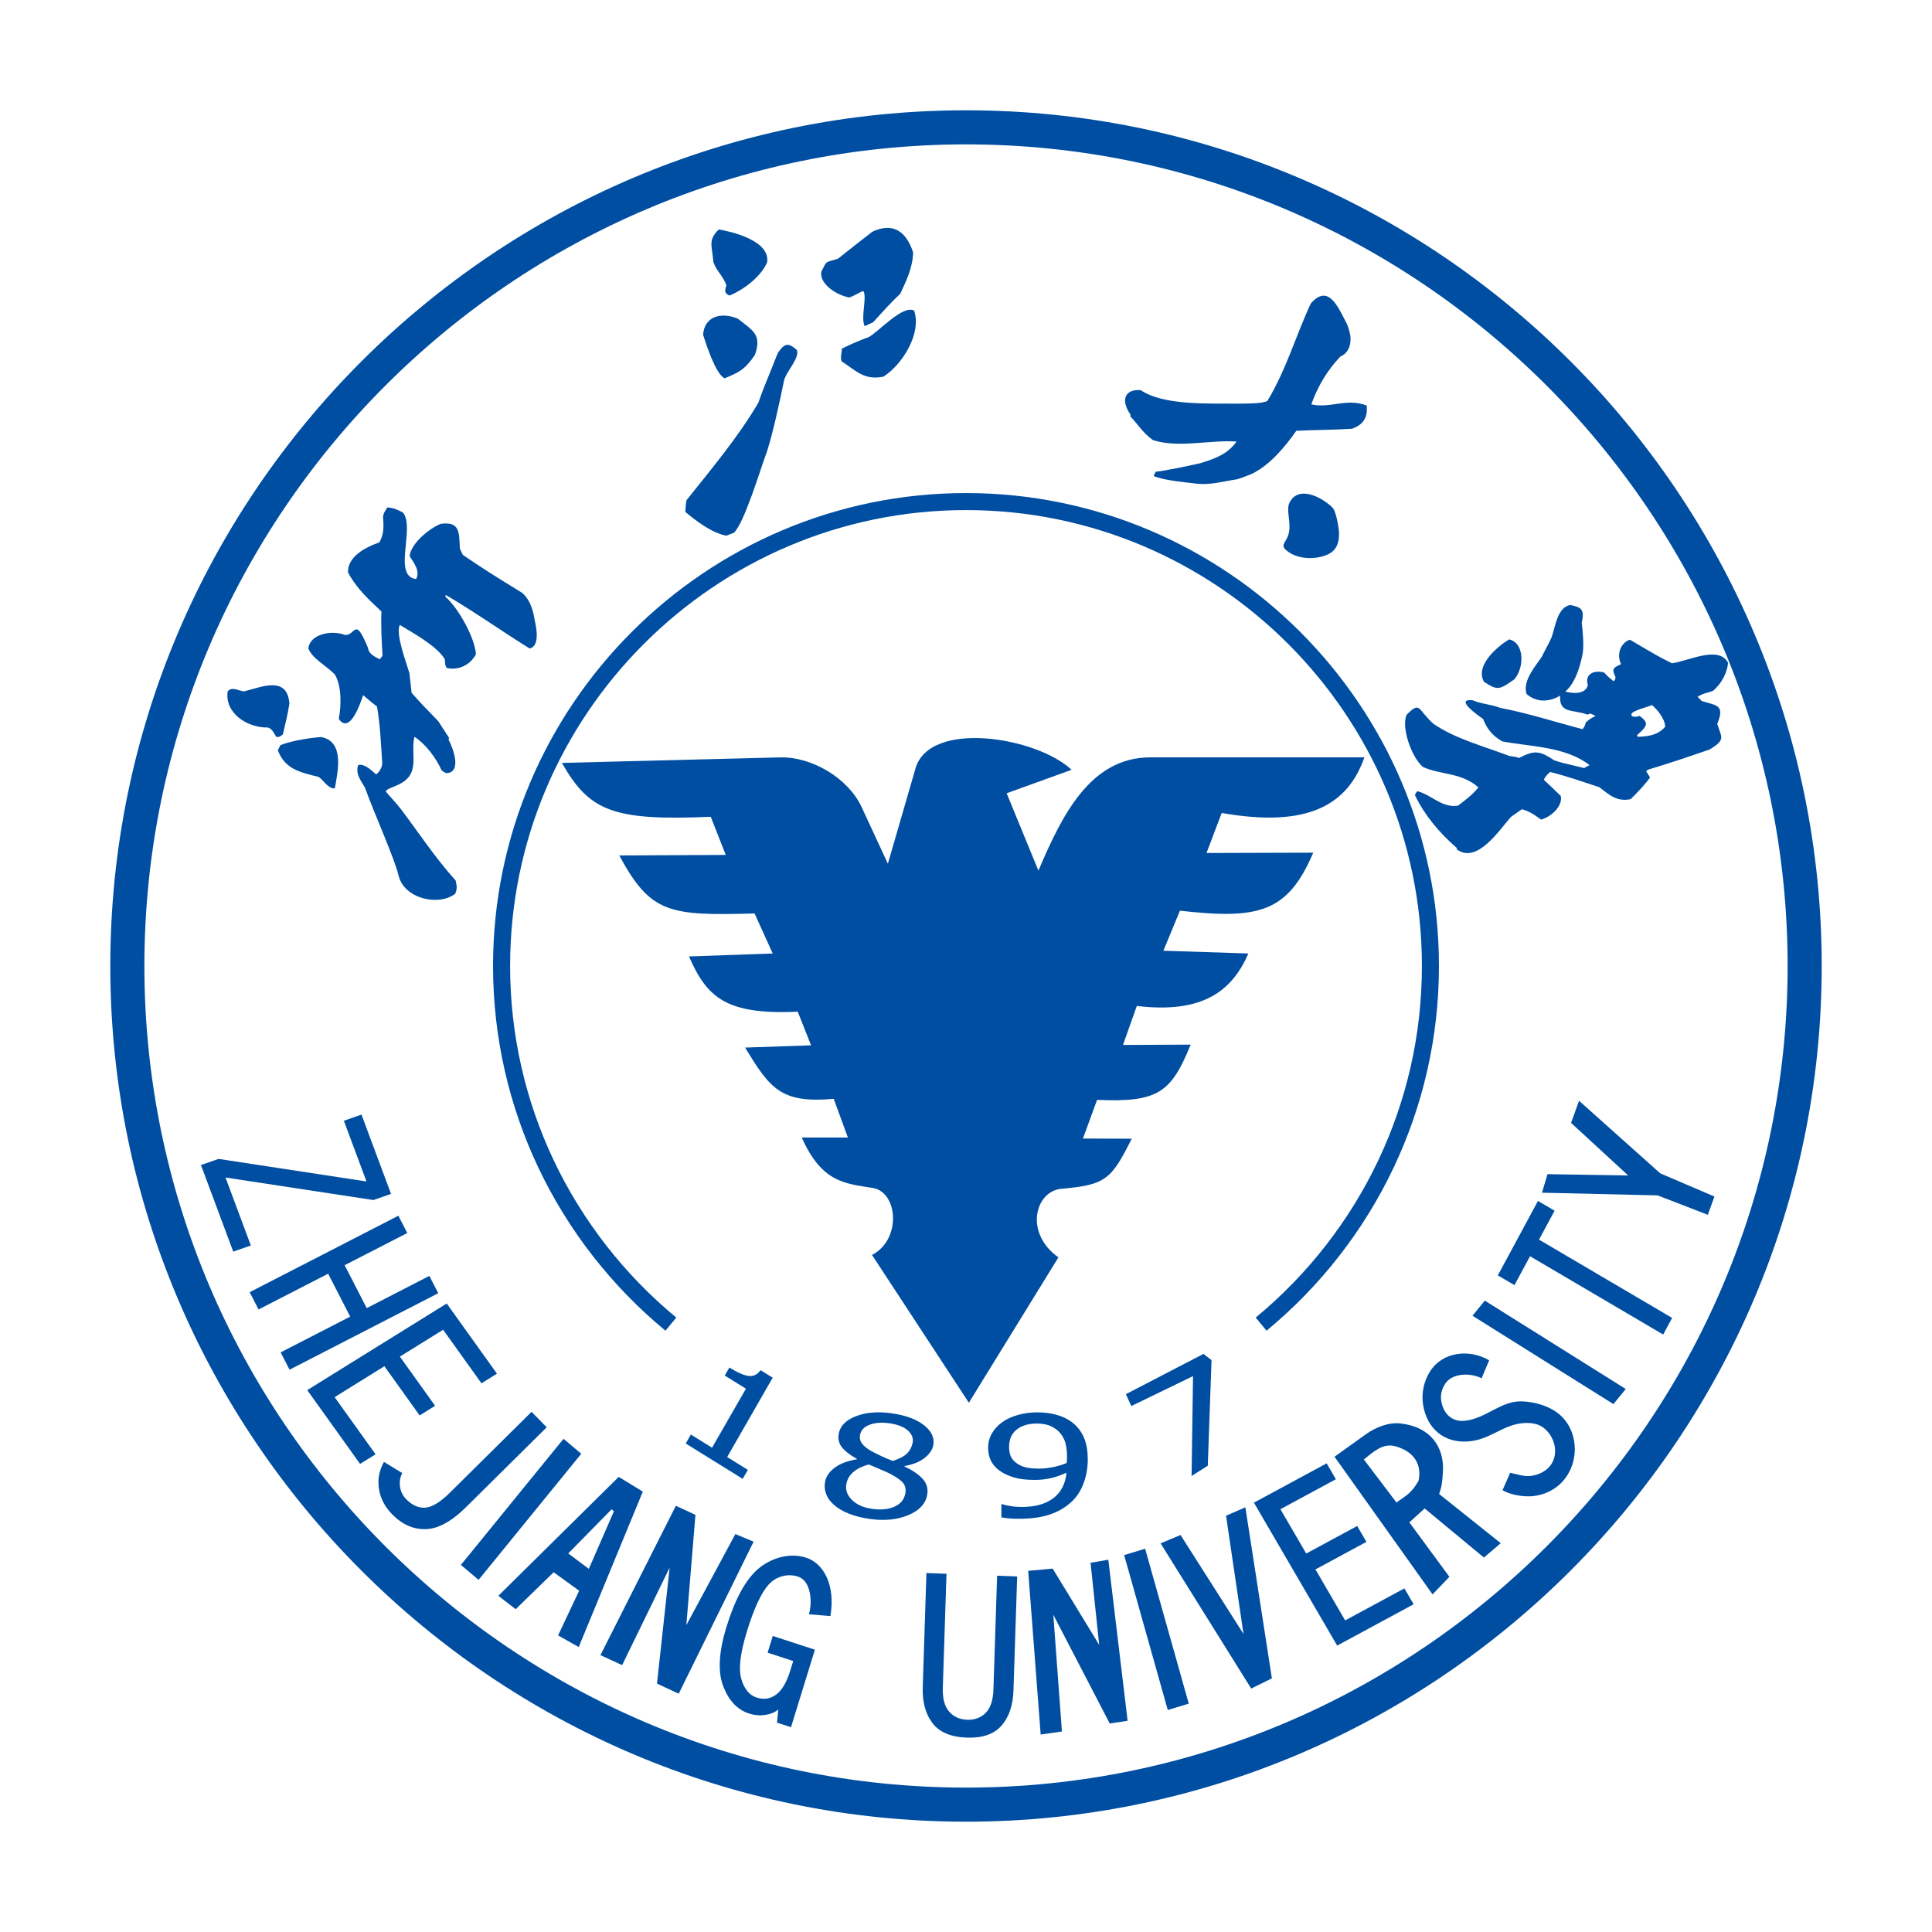
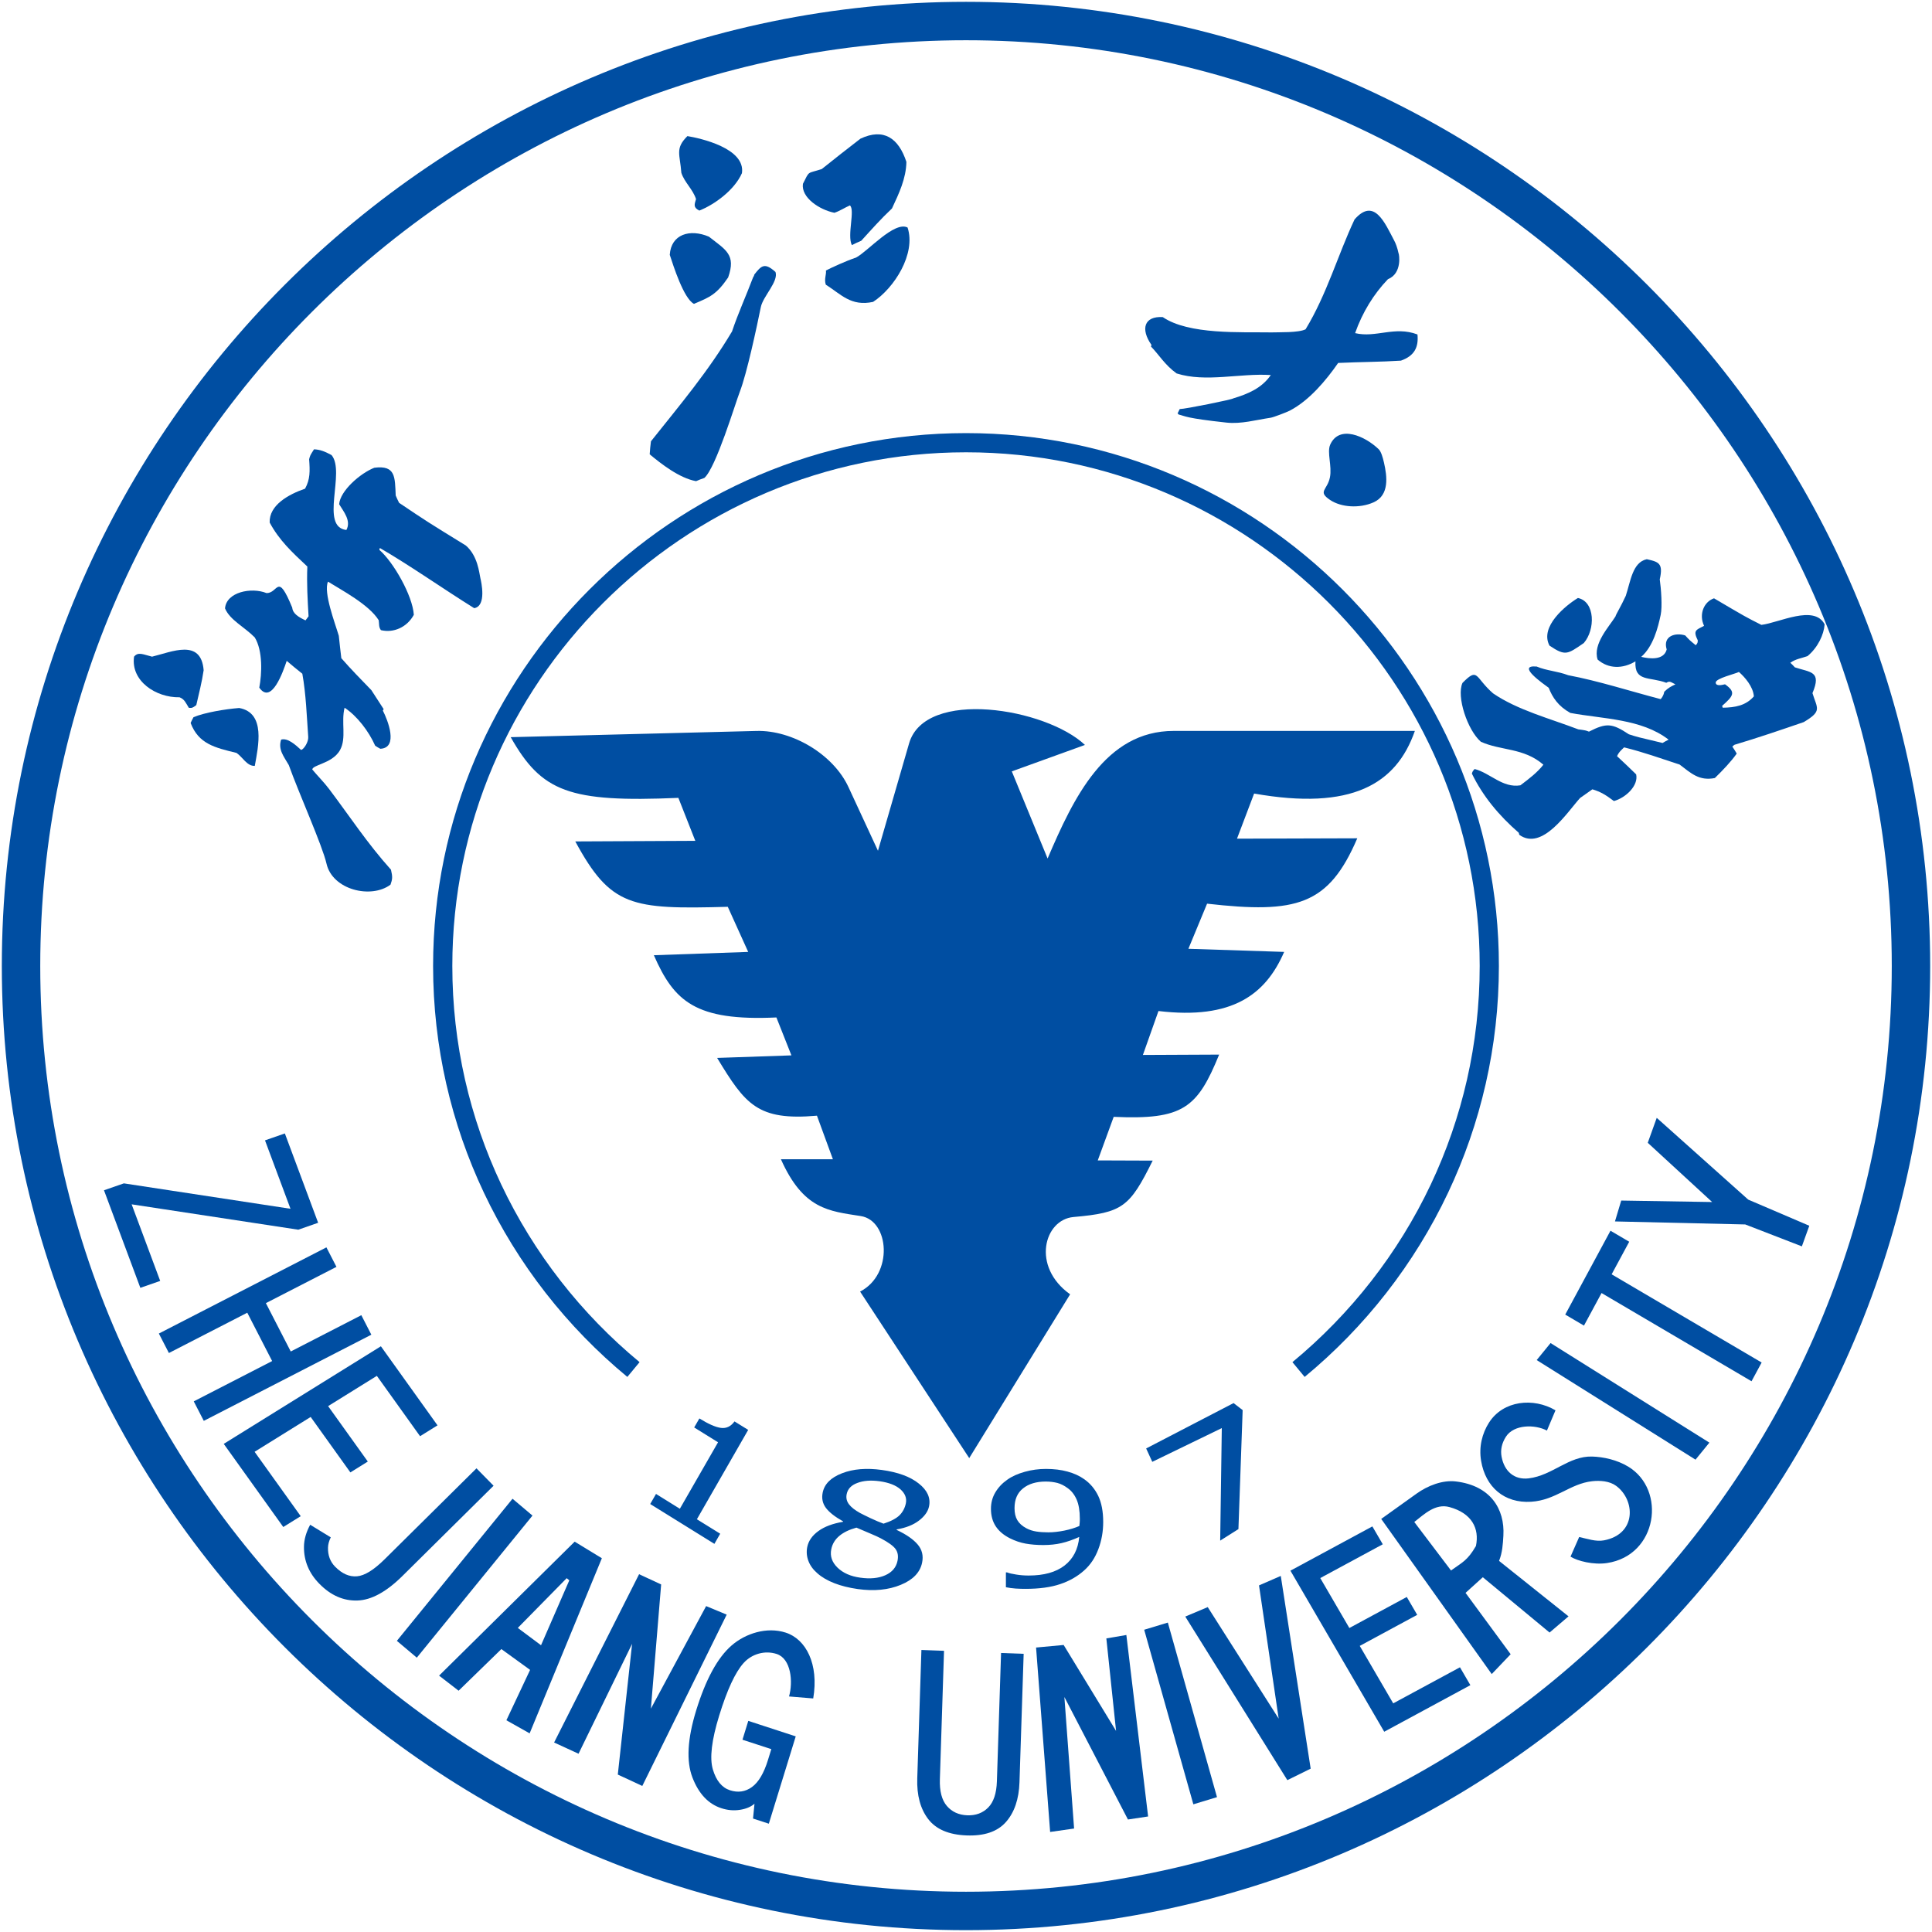
- <svg xmlns="http://www.w3.org/2000/svg" width="300" height="300" viewBox="0 0 160 160">
+ <svg xmlns="http://www.w3.org/2000/svg" width="300" height="300" viewBox="9 9 142 142">
  <path fill="#004EA2" d="M80,9.134c39.032,0,70.866,31.834,70.866,70.865c0,39.032-31.834,70.866-70.866,70.866     c-39.031,0-70.866-31.834-70.866-70.866C9.134,40.968,40.969,9.134,80,9.134L80,9.134z M80,11.958     c-37.476,0-68.042,30.565-68.042,68.041c0,37.477,30.566,68.042,68.042,68.042c37.477,0,68.043-30.565,68.043-68.042     C148.043,42.523,117.477,11.958,80,11.958L80,11.958z" />
  <path fill="#004EA2" d="M55.109,110.202c-4.437-3.664-8.059-8.286-10.545-13.545c-2.393-5.062-3.732-10.711-3.732-16.658     c0-21.571,17.595-39.166,39.168-39.166c21.572,0,39.167,17.595,39.167,39.166c0,5.947-1.34,11.597-3.732,16.658     c-2.485,5.259-6.107,9.881-10.545,13.545l-0.898-1.086c4.28-3.536,7.774-7.993,10.17-13.06     c2.304-4.875,3.594-10.319,3.594-16.058c0-20.794-16.96-37.755-37.755-37.755c-20.796,0-37.756,16.961-37.756,37.755     c0,5.738,1.29,11.183,3.594,16.058c2.395,5.066,5.889,9.523,10.169,13.06L55.109,110.202L55.109,110.202z" />
  <path fill-rule="evenodd" clip-rule="evenodd" fill="#004EA2" d="M80.237,116.169l-8.021-12.239     c2.463-1.268,2.158-5.222,0.048-5.551c-2.349-0.368-4.219-0.481-5.867-4.174h3.821l-1.173-3.203     c-4.372,0.384-5.264-0.831-7.337-4.246l5.461-0.187l-1.104-2.787c-5.951,0.276-7.521-1.183-9.007-4.574l6.934-0.243l-1.501-3.316     c-7.101,0.198-8.604-0.003-11.208-4.805l8.821-0.043l-1.244-3.159c-8.04,0.347-10.048-0.44-12.324-4.461l18.072-0.457     c2.634-0.067,5.641,1.728,6.749,4.117l2.173,4.689l2.287-7.892c1.179-4.066,10.065-2.592,12.925,0.114l-5.375,1.944l2.63,6.404     c1.906-4.46,4.241-9.378,9.265-9.378h17.729c-1.364,3.917-4.657,5.87-11.815,4.603l-1.258,3.316l8.841-0.027     c-2.116,4.933-4.464,5.553-11.04,4.805l-1.373,3.316l7.038,0.229c-1.354,3.126-3.805,4.995-9.238,4.345l-1.144,3.229l5.604-0.026     c-1.606,3.928-2.643,4.805-7.751,4.575l-1.171,3.202l4.037,0.015c-1.697,3.419-2.2,3.825-5.822,4.146     c-2.153,0.191-3.113,3.638-0.246,5.681L80.237,116.169L80.237,116.169z" />
  <polygon fill-rule="evenodd" clip-rule="evenodd" fill="#004EA2" points="19.315,103.654 16.643,96.484 18.103,95.976      30.351,97.844 28.477,92.815 29.937,92.307 32.383,98.873 30.924,99.382 18.676,97.517 20.774,103.146 19.315,103.654 " />
  <polygon fill-rule="evenodd" clip-rule="evenodd" fill="#004EA2" points="23.979,113.432 23.241,111.999 29.002,109.036      27.175,105.483 21.414,108.445 20.676,107.014 32.991,100.68 33.729,102.113 28.542,104.779 30.37,108.333 35.557,105.665      36.293,107.099 23.979,113.432 " />
  <polygon fill-rule="evenodd" clip-rule="evenodd" fill="#004EA2" points="29.82,121.233 25.445,115.123 36.995,107.95      41.157,113.762 39.874,114.559 36.698,110.124 33.116,112.349 36.034,116.423 34.752,117.22 31.834,113.145 27.713,115.705      31.103,120.438 29.82,121.233 " />
  <polygon fill-rule="evenodd" clip-rule="evenodd" fill="#004EA2" points="39.635,130.837 38.169,129.6 46.67,119.156      48.137,120.394 39.635,130.837 " />
  <path fill-rule="evenodd" clip-rule="evenodd" fill="#004EA2" d="M46.219,135.438l1.742-3.703l-2.111-1.529l-3.143,3.06     l-1.435-1.109l9.965-9.847l1.999,1.219l-5.308,12.871L46.219,135.438L46.219,135.438z M48.765,129.924l2.078-4.772l-0.192-0.157     l-3.593,3.655L48.765,129.924L48.765,129.924z" />
  <polygon fill-rule="evenodd" clip-rule="evenodd" fill="#004EA2" points="56.208,140.266 54.408,139.429 55.458,129.82      51.522,137.898 49.726,137.072 55.972,124.703 57.594,125.455 56.84,134.584 60.9,127.046 62.411,127.674 56.208,140.266 " />
  <path fill-rule="evenodd" clip-rule="evenodd" fill="#004EA2" d="M65.508,143.04l-1.161-0.379l0.107-1.088     c-0.271,0.233-0.632,0.382-1.08,0.449c-0.449,0.069-0.898,0.028-1.354-0.12c-0.96-0.312-1.669-1.065-2.127-2.259     c-0.46-1.194-0.369-2.837,0.275-4.929c0.705-2.284,1.571-3.875,2.601-4.771c1.028-0.893,2.592-1.392,3.975-0.949     c1.489,0.475,2.455,2.306,2.027,4.84l-1.778-0.146c0.307-1.085,0.151-2.778-0.909-3.123c-0.859-0.279-1.822-0.015-2.434,0.669     c-0.613,0.685-1.209,1.974-1.794,3.872c-0.554,1.799-0.708,3.112-0.463,3.942c0.245,0.83,0.667,1.341,1.258,1.534     c0.593,0.193,1.131,0.115,1.616-0.237c0.483-0.349,0.877-1.013,1.176-1.983l0.248-0.803l-2.12-0.691l0.427-1.385l3.488,1.138     L65.508,143.04L65.508,143.04z" />
  <path fill-rule="evenodd" clip-rule="evenodd" fill="#004EA2" d="M83.931,139.989c-0.04,1.247-0.374,2.224-0.998,2.93     c-0.625,0.706-1.589,1.032-2.89,0.983c-1.3-0.049-2.241-0.447-2.818-1.198c-0.577-0.752-0.848-1.751-0.807-2.998l0.305-9.435     l1.662,0.062l-0.305,9.435c-0.029,0.884,0.144,1.541,0.516,1.971c0.372,0.431,0.871,0.659,1.496,0.684     c0.626,0.022,1.138-0.168,1.537-0.569c0.398-0.401,0.613-1.042,0.642-1.927l0.306-9.435l1.661,0.062L83.931,139.989     L83.931,139.989z" />
  <polygon fill-rule="evenodd" clip-rule="evenodd" fill="#004EA2" points="93.385,142.508 91.903,142.732 87.231,133.728      87.945,143.395 86.184,143.647 85.15,130.092 87.177,129.904 91.03,136.22 90.315,129.422 91.786,129.17 93.385,142.508 " />
  <polygon fill-rule="evenodd" clip-rule="evenodd" fill="#004EA2" points="98.448,141.088 96.71,141.615 93.097,128.785      94.835,128.258 98.448,141.088 " />
  <polygon fill-rule="evenodd" clip-rule="evenodd" fill="#004EA2" points="103.136,124.829 105.333,138.994 103.619,139.839      96.116,127.816 97.767,127.121 102.982,135.319 101.536,125.525 103.136,124.829 " />
  <polygon fill-rule="evenodd" clip-rule="evenodd" fill="#004EA2" points="117.071,132.858 110.739,136.281 103.845,124.443      109.867,121.189 110.633,122.503 106.038,124.986 108.176,128.657 112.397,126.376 113.163,127.69 108.94,129.972 111.4,134.195      116.306,131.544 117.071,132.858 " />
  <path fill-rule="evenodd" clip-rule="evenodd" fill="#004EA2" d="M124.285,127.8l-1.393,1.19l-4.907-4.065l-1.269,1.149     l3.316,4.51l-1.392,1.458l-8.122-11.402l2.589-1.854c0.828-0.594,1.916-1.018,2.896-0.901c2.529,0.301,3.61,2.005,3.494,3.986     c-0.036,0.625-0.072,1.234-0.317,1.854L124.285,127.8L124.285,127.8z M115.533,119.768c-1.031-0.281-1.843,0.516-2.585,1.096     l2.699,3.564c0.825-0.594,1.209-0.723,1.833-1.799C117.75,121.335,117.172,120.216,115.533,119.768L115.533,119.768z" />
  <path fill-rule="evenodd" clip-rule="evenodd" fill="#004EA2" d="M128.666,116.791c2.831,1.701,2.171,6.527-1.55,7.091     c-1.001,0.151-2.178-0.151-2.684-0.471l0.636-1.444c0.613,0.137,1.234,0.358,1.822,0.247c2.411-0.459,2.305-2.964,0.899-4.002     c-0.49-0.362-1.191-0.408-1.771-0.344c-1.627,0.182-2.669,1.396-4.479,1.509c-1.979,0.125-3.357-1.082-3.68-3.008     c-0.171-1.021,0.073-2.011,0.58-2.806c1.047-1.639,3.269-1.861,4.888-0.906l-0.63,1.489c-0.875-0.465-2.429-0.463-3.014,0.452     c-0.305,0.479-0.411,0.969-0.319,1.468c0.203,1.087,0.946,1.718,1.993,1.592c1.757-0.214,2.945-1.659,4.674-1.603     C126.855,116.083,127.832,116.29,128.666,116.791L128.666,116.791z" />
  <polygon fill-rule="evenodd" clip-rule="evenodd" fill="#004EA2" points="134.638,115.032 133.618,116.283 121.945,108.964      122.965,107.713 134.638,115.032 " />
  <polygon fill-rule="evenodd" clip-rule="evenodd" fill="#004EA2" points="128.746,100.267 127.454,102.661 138.479,109.144      137.736,110.521 126.712,104.037 125.42,106.431 124.043,105.621 127.369,99.457 128.746,100.267 " />
  <polygon fill-rule="evenodd" clip-rule="evenodd" fill="#004EA2" points="130.768,91.16 137.492,97.17 141.982,99.092      141.435,100.606 137.275,98.996 127.698,98.774 128.158,97.24 134.841,97.348 130.109,92.994 130.768,91.16 " />
  <path fill-rule="evenodd" clip-rule="evenodd" fill="#004EA2" d="M38.605,124.806c-1.189,1.184-2.3,1.796-3.33,1.83     c-1.03,0.035-1.962-0.374-2.801-1.229c-0.764-0.777-1.142-1.683-1.133-2.719c0.004-0.525,0.157-1.065,0.456-1.62l1.514,0.925     c-0.129,0.263-0.197,0.513-0.203,0.752c-0.015,0.564,0.159,1.034,0.522,1.405c0.511,0.52,1.047,0.754,1.608,0.707     c0.562-0.047,1.245-0.47,2.052-1.272l6.731-6.664l1.256,1.279L38.605,124.806L38.605,124.806z" />
  <path fill-rule="evenodd" clip-rule="evenodd" fill="#004EA2" d="M61.508,122.472l-4.719-2.928l0.428-0.741l1.752,1.089     l2.807-4.886l-1.754-1.089l0.382-0.663c0.664,0.411,1.192,0.645,1.588,0.695c0.393,0.05,0.725-0.105,0.993-0.476l1.006,0.622     l-3.77,6.569l1.713,1.062L61.508,122.472L61.508,122.472z M75.58,119.489c0.075-0.375-0.055-0.714-0.392-1.021     c-0.341-0.302-0.855-0.503-1.546-0.599c-0.634-0.087-1.171-0.046-1.62,0.123c-0.451,0.165-0.714,0.439-0.792,0.823     c-0.057,0.279,0,0.526,0.167,0.746c0.165,0.22,0.439,0.435,0.819,0.645c0.169,0.087,0.423,0.216,0.771,0.38     c0.345,0.16,0.661,0.298,0.952,0.402c0.556-0.178,0.949-0.393,1.185-0.626C75.358,120.12,75.511,119.828,75.58,119.489     L75.58,119.489z M74.967,123.716c0.071-0.348,0.021-0.631-0.144-0.864c-0.171-0.233-0.531-0.494-1.086-0.787     c-0.183-0.096-0.43-0.21-0.739-0.338c-0.311-0.129-0.661-0.279-1.05-0.448c-0.521,0.142-0.942,0.343-1.258,0.608     c-0.318,0.265-0.515,0.595-0.592,0.979c-0.103,0.508,0.05,0.951,0.455,1.35c0.405,0.394,0.965,0.646,1.679,0.741     c0.73,0.105,1.343,0.041,1.839-0.179C74.571,124.554,74.869,124.201,74.967,123.716L74.967,123.716z M72.042,125.793     c-0.643-0.092-1.217-0.233-1.72-0.43c-0.503-0.197-0.915-0.435-1.24-0.723c-0.318-0.274-0.54-0.577-0.666-0.915     c-0.126-0.334-0.153-0.673-0.085-1.021c0.094-0.453,0.364-0.842,0.817-1.171c0.45-0.329,1.054-0.554,1.813-0.682l0.007-0.032     c-0.59-0.329-1.008-0.654-1.26-0.983c-0.247-0.329-0.329-0.705-0.242-1.13c0.128-0.636,0.604-1.107,1.423-1.423     c0.823-0.32,1.8-0.398,2.93-0.242c1.181,0.164,2.084,0.494,2.711,0.997c0.629,0.494,0.88,1.057,0.755,1.674     c-0.076,0.376-0.32,0.724-0.734,1.043c-0.417,0.32-0.963,0.54-1.645,0.654l-0.005,0.037c0.707,0.334,1.224,0.69,1.546,1.07     c0.325,0.38,0.432,0.828,0.327,1.336c-0.146,0.718-0.668,1.263-1.571,1.633C74.301,125.857,73.247,125.963,72.042,125.793     L72.042,125.793z M88.366,120.619c0-0.576-0.08-1.048-0.237-1.409c-0.16-0.361-0.38-0.641-0.661-0.837     c-0.247-0.184-0.501-0.312-0.757-0.38c-0.257-0.064-0.538-0.101-0.847-0.101c-0.7,0-1.258,0.169-1.672,0.503     c-0.419,0.334-0.625,0.814-0.625,1.45c0,0.361,0.066,0.649,0.204,0.883c0.137,0.233,0.358,0.435,0.67,0.6     c0.213,0.114,0.46,0.196,0.732,0.238c0.271,0.041,0.566,0.06,0.878,0.06c0.363,0,0.76-0.046,1.178-0.129     c0.424-0.087,0.789-0.201,1.103-0.338c0.007-0.06,0.017-0.133,0.023-0.229C88.364,120.839,88.366,120.738,88.366,120.619     L88.366,120.619z M81.834,119.892c0-0.439,0.107-0.837,0.317-1.194c0.216-0.365,0.506-0.677,0.879-0.938     c0.35-0.252,0.782-0.443,1.295-0.586c0.51-0.142,1.024-0.21,1.551-0.21c0.585,0,1.116,0.064,1.59,0.196     c0.476,0.129,0.887,0.32,1.234,0.567c0.439,0.312,0.778,0.719,1.021,1.222c0.24,0.508,0.363,1.144,0.363,1.917     c0,0.7-0.118,1.368-0.356,1.994c-0.235,0.632-0.581,1.153-1.043,1.564c-0.489,0.439-1.077,0.778-1.764,1.007     c-0.688,0.233-1.535,0.348-2.544,0.348c-0.226,0-0.469-0.005-0.725-0.022c-0.256-0.019-0.496-0.051-0.719-0.097v-1.089h0.087     c0.143,0.056,0.364,0.11,0.668,0.156c0.3,0.05,0.608,0.073,0.92,0.073c1.116,0,1.994-0.243,2.631-0.732     c0.638-0.494,0.999-1.194,1.084-2.104c-0.455,0.206-0.888,0.357-1.3,0.453c-0.416,0.096-0.864,0.142-1.347,0.142     c-0.474,0-0.901-0.036-1.29-0.105c-0.387-0.068-0.778-0.201-1.169-0.397c-0.458-0.233-0.801-0.526-1.034-0.879     C81.95,120.82,81.834,120.395,81.834,119.892L81.834,119.892z M100.334,112.641l-0.311,8.747l-1.341,0.847l0.119-8.271     l-5.11,2.479l-0.45-0.983l6.425-3.335L100.334,112.641L100.334,112.641z" />
  <path fill-rule="evenodd" clip-rule="evenodd" fill="#004EA2" d="M106.759,45.746c-0.944-0.634-0.2-0.715-0.01-1.664      c0.163-0.815-0.229-1.838,0.017-2.394c0.665-1.499,2.58-0.625,3.568,0.332c0.176,0.17,0.297,0.589,0.389,0.99      c0.228,0.998,0.414,2.388-0.771,2.913C108.93,46.377,107.58,46.298,106.759,45.746L106.759,45.746z" />
  <path fill-rule="evenodd" clip-rule="evenodd" fill="#004EA2" d="M95.636,39.468c-0.028-0.027-0.057-0.055-0.085-0.082      c0.054-0.112,0.107-0.225,0.156-0.32c0.371,0.006,3.915-0.709,3.94-0.787c1.08-0.323,2.103-0.757,2.756-1.714      c-2.279-0.147-4.773,0.561-6.922-0.117c-0.873-0.626-1.325-1.415-1.886-1.979c0.017-0.05,0.026-0.084,0.037-0.117      c-0.814-1.161-0.546-2.129,0.83-2.046c1.914,1.306,5.729,1.089,8.007,1.125c0.522-0.02,1.982,0.035,2.49-0.229      c1.572-2.586,2.378-5.488,3.6-8.074c1.443-1.648,2.222,0.249,2.92,1.567c0.089,0.168,0.22,0.476,0.315,0.931      c0.034,0.011,0.297,1.459-0.782,1.894c-1.046,1.092-1.876,2.436-2.413,3.964c1.525,0.37,2.902-0.542,4.583,0.099      c0.093,0.934-0.22,1.573-1.217,1.924c-1.451,0.096-2.981,0.092-4.611,0.169c-0.882,1.271-2.123,2.763-3.562,3.508      c-0.21,0.109-1.188,0.487-1.4,0.519c-1.103,0.163-2.16,0.476-3.251,0.357C96.132,39.732,96.149,39.593,95.636,39.468      L95.636,39.468z" />
  <path fill-rule="evenodd" clip-rule="evenodd" fill="#004EA2" d="M60.162,44.365c-1.241-0.223-2.595-1.296-3.41-1.973      c0.023-0.323,0.047-0.646,0.093-0.957c2.097-2.636,4.206-5.127,5.959-8.076c0.428-1.289,1.062-2.684,1.546-3.974      c0.028-0.027,0.095-0.161,0.084-0.194c0.532-0.694,0.777-0.904,1.565-0.2c0.231,0.702-0.917,1.785-1.079,2.578      c-0.282,1.39-1.026,4.891-1.544,6.223c-0.331,0.85-1.746,5.571-2.606,6.336C60.552,44.199,60.356,44.282,60.162,44.365      L60.162,44.365z" />
  <path fill-rule="evenodd" clip-rule="evenodd" fill="#004EA2" d="M73.17,31.189c-1.626,0.351-2.352-0.56-3.474-1.266      c-0.138-0.418,0.053-0.74,0.009-1.041c0.379-0.198,1.489-0.712,2.208-0.948c0.87-0.453,2.815-2.706,3.793-2.212      C76.339,27.646,74.727,30.177,73.17,31.189L73.17,31.189z" />
  <path fill-rule="evenodd" clip-rule="evenodd" fill="#004EA2" d="M60.006,31.334c-0.756-0.382-1.525-2.833-1.779-3.603      c0.095-1.514,1.477-1.932,2.877-1.336c1.249,0.979,2.01,1.321,1.413,3C61.667,30.639,61.193,30.832,60.006,31.334L60.006,31.334      z" />
  <path fill-rule="evenodd" clip-rule="evenodd" fill="#004EA2" d="M71.611,27.015c-0.365-0.714,0.255-2.604-0.145-2.917      c-0.374,0.16-0.736,0.409-1.138,0.541c-1.09-0.216-2.461-1.117-2.313-2.13c0.505-1,0.281-0.723,1.385-1.085      c0.938-0.754,1.881-1.49,2.842-2.232c1.717-0.807,2.805-0.034,3.377,1.705c-0.021,1.229-0.549,2.33-1.06,3.425      c-0.821,0.771-1.537,1.58-2.258,2.373C72.057,26.794,71.834,26.904,71.611,27.015L71.611,27.015z" />
  <path fill-rule="evenodd" clip-rule="evenodd" fill="#004EA2" d="M60.399,24.478c-0.467-0.235-0.354-0.457-0.242-0.847      c-0.242-0.735-0.847-1.222-1.078-1.925c-0.101-1.375-0.477-1.788,0.445-2.703c0.94,0.154,4.277,0.891,4.008,2.721      C62.993,22.957,61.531,24.031,60.399,24.478L60.399,24.478z" />
  <path fill-rule="evenodd" clip-rule="evenodd" fill="#004EA2" d="M37.702,74.021c-1.424,1.067-4.26,0.388-4.702-1.536      c-0.312-1.359-2.037-5.187-2.774-7.253c-0.371-0.644-0.802-1.14-0.563-1.871c0.478-0.141,1.042,0.368,1.469,0.761      c0.215-0.062,0.548-0.596,0.522-0.958c-0.107-1.507-0.163-3.156-0.433-4.646c-0.391-0.313-0.781-0.627-1.148-0.947      c-0.255,0.764-1.117,3.261-2.016,1.969c0.194-1.018,0.27-2.7-0.333-3.69c-0.76-0.775-1.829-1.278-2.185-2.134      c0.099-1.209,1.938-1.569,3.042-1.128c0.881,0.039,0.797-1.61,1.899,1.076c0.039,0.442,0.479,0.702,0.975,0.933      c0.074-0.1,0.149-0.2,0.224-0.3c-0.069-1.16-0.142-2.423-0.09-3.657c-1.128-1.057-2.074-1.934-2.768-3.234      c-0.049-1.27,1.365-2.062,2.602-2.49c0.379-0.695,0.361-1.287,0.298-2.163c0.073-0.281,0.073-0.281,0.357-0.728      c0.433,0.015,0.798,0.154,1.292,0.424c1.042,1.25-0.889,5.27,1.088,5.505c0.371-0.68-0.204-1.354-0.531-1.894      c0.074-0.981,1.538-2.269,2.584-2.681c1.575-0.203,1.512,0.685,1.573,2.041c0.081,0.185,0.16,0.368,0.249,0.537      c2.054,1.381,2.054,1.381,4.905,3.137c0.886,0.763,0.982,2.027,1.072,2.409c0.057,0.242,0.47,2.041-0.457,2.197      c-2.335-1.454-4.663-3.104-6.931-4.422c-0.025,0.046-0.035,0.101-0.037,0.14c1.024,0.88,2.44,3.356,2.531,4.77      c-0.506,0.927-1.497,1.349-2.419,1.127c-0.173-0.235-0.118-0.445-0.163-0.73c-0.715-1.152-2.71-2.2-3.727-2.835      c-0.351,0.791,0.521,3.051,0.795,3.982c0.059,0.554,0.118,1.106,0.185,1.645c0.704,0.806,1.426,1.54,2.208,2.348      c0.291,0.459,0.597,0.927,0.903,1.395c-0.025,0.047-0.042,0.077-0.059,0.108c0.361,0.698,1.17,2.743-0.187,2.806      c-0.139-0.076-0.263-0.144-0.378-0.227c-0.466-1.057-1.332-2.189-2.248-2.79c-0.267,1.078,0.154,2.221-0.332,3.107      c-0.297,0.543-0.881,0.815-1.296,0.988c-0.44,0.184-0.719,0.279-0.748,0.443c0.4,0.479,0.858,0.932,1.24,1.438      c1.52,2.013,2.811,3.999,4.546,5.928C37.864,73.467,37.843,73.616,37.702,74.021L37.702,74.021z" />
  <path fill-rule="evenodd" clip-rule="evenodd" fill="#004EA2" d="M27.727,65.292c-0.576,0.026-0.89-0.646-1.344-0.954      c-1.593-0.388-2.788-0.659-3.372-2.199c0.061-0.148,0.136-0.287,0.212-0.426c0.808-0.342,2.329-0.595,3.356-0.676      C28.551,61.391,27.982,63.867,27.727,65.292L27.727,65.292z" />
  <path fill-rule="evenodd" clip-rule="evenodd" fill="#004EA2" d="M23.428,60.822c-0.325,0.264-0.394,0.206-0.551,0.2      c-0.223-0.362-0.316-0.633-0.681-0.772c-1.742,0.032-3.596-1.199-3.343-2.986c0.305-0.375,0.651-0.166,1.323,0      c1.454-0.35,3.605-1.353,3.792,0.998C23.842,59.124,23.615,60.002,23.428,60.822L23.428,60.822z" />
  <path fill-rule="evenodd" clip-rule="evenodd" fill="#004EA2" d="M122.887,56.453c-0.746-1.395,1.203-2.966,2.089-3.502      c1.279,0.272,1.285,2.331,0.431,3.313C124.204,57.085,124.065,57.244,122.887,56.453L122.887,56.453z" />
  <path fill-rule="evenodd" clip-rule="evenodd" fill="#004EA2" d="M120.665,70.357c-0.018-0.061-0.021-0.11-0.035-0.147      c-1.462-1.27-2.646-2.696-3.448-4.35c0.051-0.166,0.051-0.166,0.2-0.339c1.144,0.294,2.059,1.416,3.365,1.199      c0.676-0.509,1.244-0.947,1.691-1.515c-1.448-1.259-3.128-1.017-4.598-1.688c-0.982-0.854-1.804-3.317-1.35-4.322      c1.177-1.193,0.895-0.412,2.249,0.766c1.782,1.223,4.159,1.843,6.261,2.645c0.542,0.074,0.542,0.074,0.786,0.169      c1.301-0.664,1.703-0.617,2.933,0.194c0.6,0.195,0.6,0.195,2.478,0.639c0.144-0.085,0.287-0.17,0.444-0.243      c-1.992-1.546-4.859-1.52-7.224-1.966c-0.896-0.499-1.315-1.144-1.589-1.848c-0.355-0.263-2.439-1.701-0.883-1.561      c0.733,0.311,1.508,0.331,2.315,0.637c2.225,0.419,4.535,1.168,6.798,1.759c0.208-0.239,0.243-0.441,0.262-0.543      c0.304-0.296,0.509-0.397,0.822-0.544c-0.361-0.174-0.418-0.271-0.669-0.115c-1.23-0.463-2.361-0.047-2.269-1.576      c-0.934,0.564-1.982,0.563-2.779-0.13c-0.379-1.146,0.865-2.443,1.313-3.174c0.016-0.125,0.398-0.727,0.755-1.512      c0.351-1.048,0.489-2.468,1.546-2.691c0.875,0.201,1.219,0.289,0.952,1.481c0.099,0.691,0.194,2.011,0.069,2.604      c-0.201,0.954-0.549,2.319-1.431,3.092c0.635,0.155,1.665,0.258,1.871-0.542c-0.308-1.015,0.674-1.258,1.363-1.031      c0.311,0.34,0.311,0.34,0.773,0.72c0.15-0.173,0.137-0.185,0.149-0.36c-0.363-0.735-0.128-0.765,0.462-1.067      c-0.41-0.87,0.013-1.785,0.732-2.022c2.329,1.372,2.329,1.372,3.48,1.952c1.299-0.152,3.886-1.519,4.65-0.037      c-0.059,0.765-0.505,1.707-1.259,2.333c-0.438,0.155-0.884,0.212-1.264,0.488c0.119,0.104,0.228,0.221,0.335,0.338      c1.162,0.381,1.979,0.273,1.293,1.894c0.354,1.147,0.728,1.309-0.638,2.128c-1.632,0.563-3.387,1.16-5.086,1.666      c-0.06,0.041-0.119,0.083-0.165,0.136c0.111,0.167,0.223,0.334,0.323,0.514c-0.409,0.578-1.002,1.206-1.609,1.797      c-1.156,0.23-1.746-0.352-2.589-0.991c-1.418-0.463-2.659-0.913-4.081-1.263c-0.175,0.175-0.377,0.326-0.517,0.647      c0.467,0.43,0.936,0.883,1.404,1.337c0.183,0.836-0.778,1.727-1.635,1.961c-0.593-0.445-0.972-0.681-1.583-0.862      c-0.297,0.207-0.595,0.415-0.903,0.637C124.203,68.676,122.359,71.574,120.665,70.357L120.665,70.357z M135.62,61.016      c-0.017-0.062-0.032-0.098-0.047-0.134c0.811-0.718,1.053-0.997,0.214-1.587c-0.233,0.054-0.675,0.16-0.684-0.127      c-0.01-0.309,1.478-0.652,1.705-0.78c0.425,0.369,1.048,1.074,1.099,1.795C137.318,60.859,136.542,61.001,135.62,61.016      L135.62,61.016z" />
</svg>
